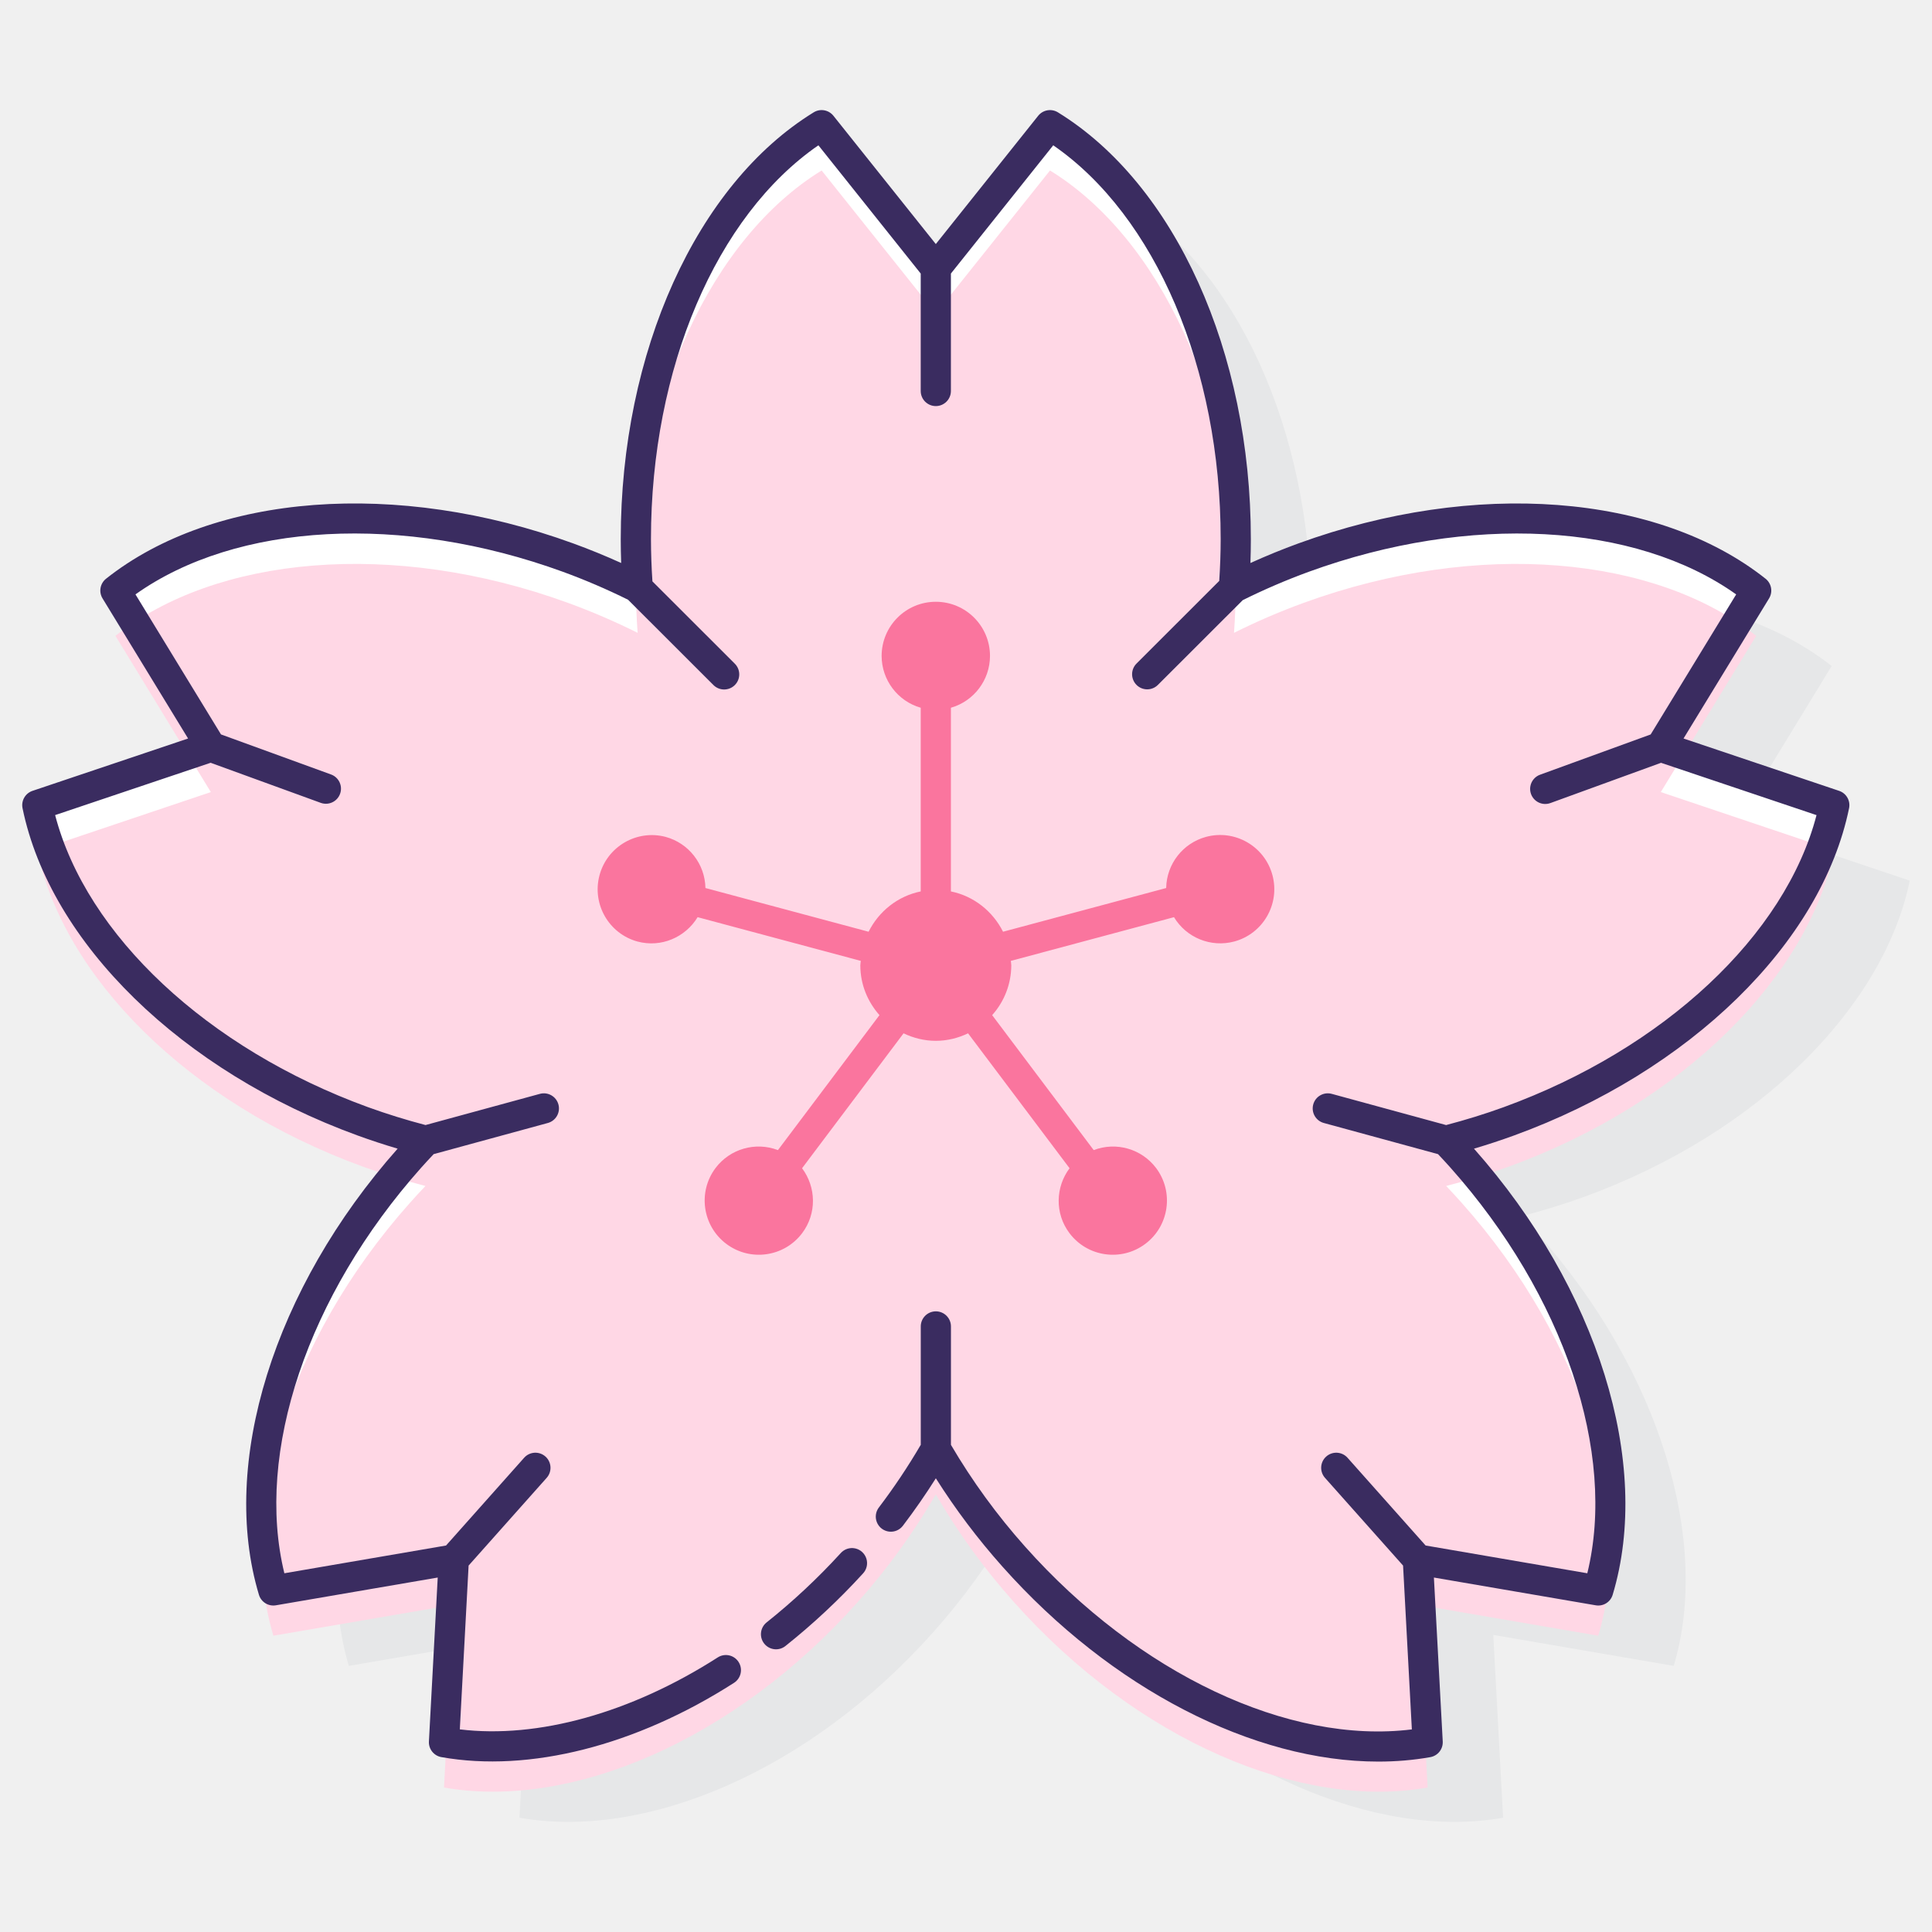
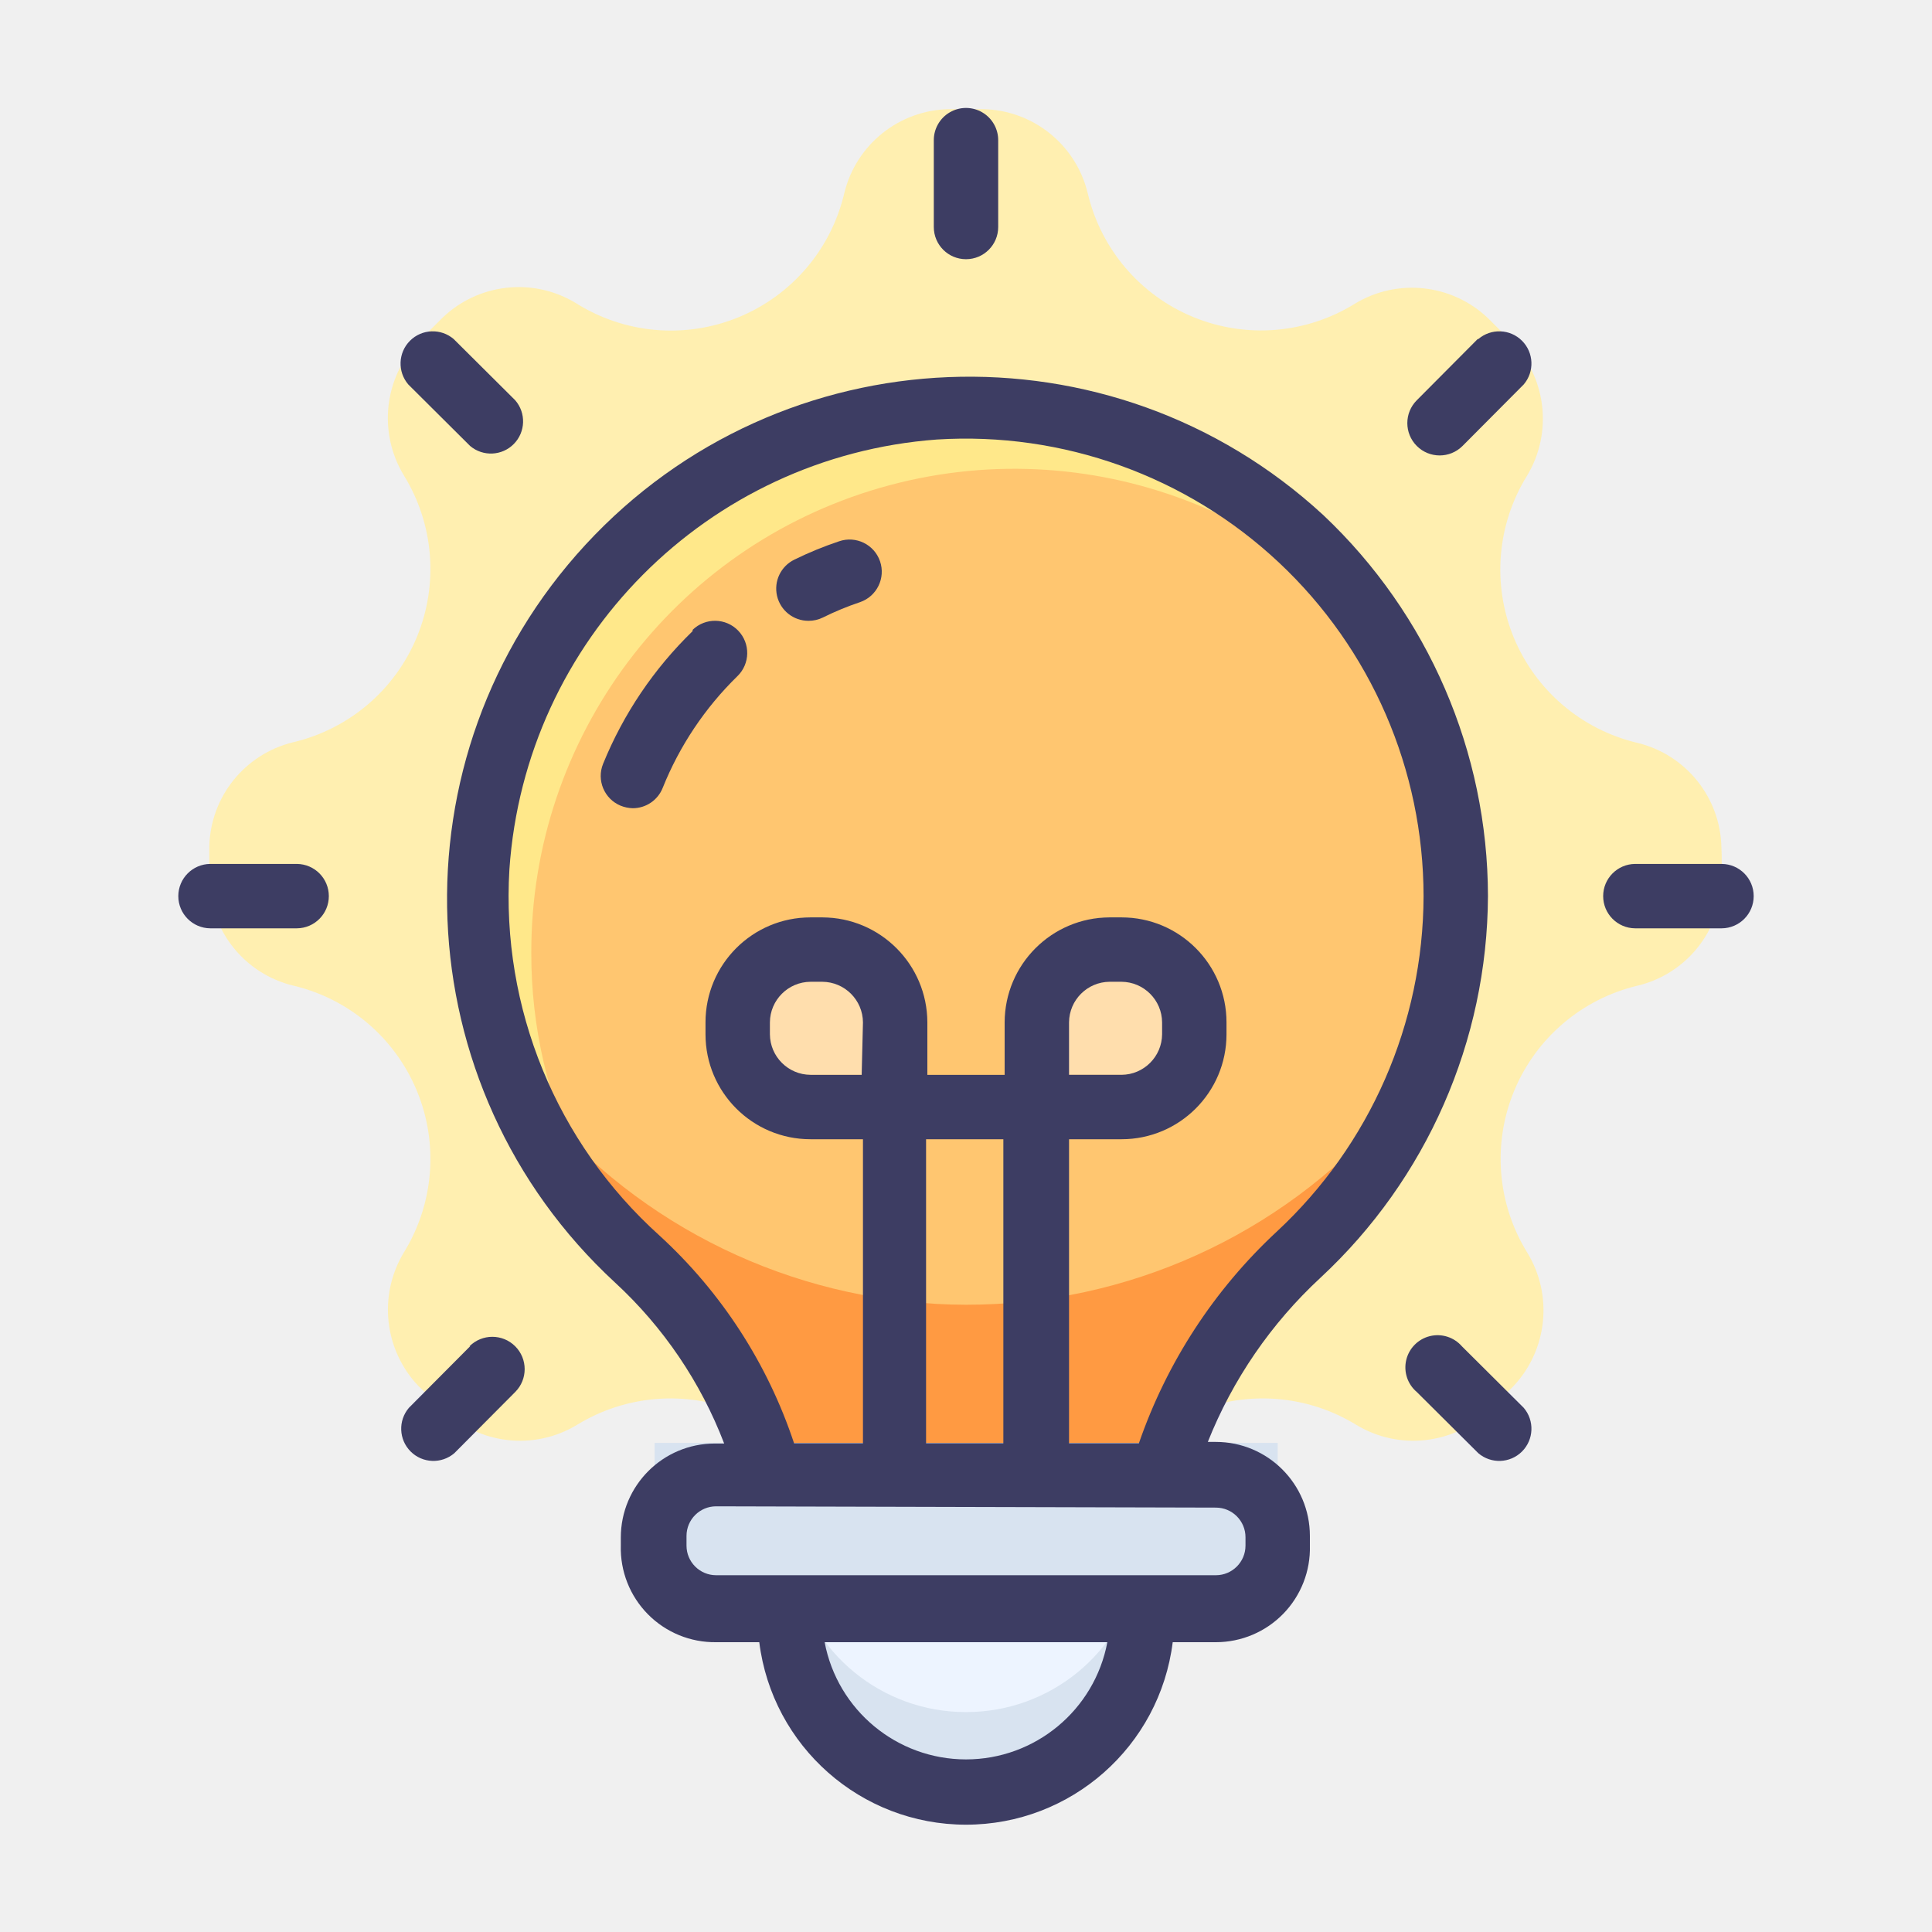
- <svg xmlns="http://www.w3.org/2000/svg" t="1681039071041" class="icon" viewBox="0 0 1024 1024" version="1.1" p-id="1273" width="200" height="200">
-   <path d="M1012.216 466.752l-91.96-30.936 50.56-82.808c-53.152-42.144-146.784-51.36-239.864-17.48a353.328 353.328 0 0 0-36.904 15.888c0.608-8.424 0.936-16.976 0.936-25.64 0-99.048-40.688-183.888-98.464-219.416L536 182.192l-60.52-75.832c-57.776 35.536-98.464 120.368-98.464 219.416 0 8.664 0.328 17.216 0.936 25.64a353.328 353.328 0 0 0-36.904-15.888c-93.08-33.88-186.712-24.664-239.864 17.48l50.56 82.808-91.96 30.936c13.632 66.448 79.432 133.696 172.512 167.576 11.088 4.032 22.176 7.44 33.208 10.264-2.8 2.936-5.56 5.936-8.288 9-65.848 73.992-91.856 164.416-72.312 229.368l95.624-16.416-5.2 96.88c66.784 11.864 153.576-24.456 219.424-98.456A346.672 346.672 0 0 0 536 808.04a346.336 346.336 0 0 0 41.248 56.928c65.848 73.992 152.64 110.32 219.424 98.456l-5.2-96.88 95.624 16.416c19.544-64.96-6.464-155.376-72.312-229.368a372.976 372.976 0 0 0-8.288-9 355.84 355.84 0 0 0 33.208-10.264c93.08-33.88 158.88-101.128 172.512-167.576z" fill="#E6E7E8" p-id="1274" />
-   <path d="M972.216 426.752l-91.96-30.936 50.56-82.808c-53.152-42.144-146.784-51.36-239.864-17.48a353.328 353.328 0 0 0-36.904 15.888c0.608-8.424 0.936-16.976 0.936-25.64 0-99.048-40.688-183.888-98.464-219.416L496 142.192l-60.52-75.832c-57.776 35.536-98.464 120.368-98.464 219.416 0 8.664 0.328 17.216 0.936 25.64a353.328 353.328 0 0 0-36.904-15.888c-93.08-33.88-186.712-24.664-239.864 17.48l50.56 82.808-91.96 30.936c13.632 66.448 79.432 133.696 172.512 167.576 11.088 4.032 22.176 7.44 33.208 10.264-2.8 2.936-5.56 5.936-8.288 9-65.848 73.992-91.856 164.416-72.312 229.368l95.624-16.416-5.2 96.88c66.784 11.864 153.576-24.456 219.424-98.456A346.672 346.672 0 0 0 496 768.04a346.336 346.336 0 0 0 41.248 56.928c65.848 73.992 152.64 110.32 219.424 98.456l-5.2-96.88 95.624 16.416c19.544-64.96-6.464-155.376-72.312-229.368a372.976 372.976 0 0 0-8.288-9 355.84 355.84 0 0 0 33.208-10.264c93.08-33.88 158.88-101.128 172.512-167.576z" fill="#FFFFFF" p-id="1275" />
-   <path d="M972.216 450.752l-91.96-30.936 50.56-82.808c-53.152-42.144-146.784-51.36-239.864-17.48a353.328 353.328 0 0 0-36.904 15.888c0.608-8.424 0.936-16.976 0.936-25.64 0-99.048-40.688-183.888-98.464-219.416L496 166.192l-60.52-75.832c-57.776 35.536-98.464 120.368-98.464 219.416 0 8.664 0.328 17.216 0.936 25.64a353.328 353.328 0 0 0-36.904-15.888c-93.08-33.88-186.712-24.664-239.864 17.48l50.56 82.808-91.96 30.936c13.632 66.448 79.432 133.696 172.512 167.576 11.088 4.032 22.176 7.44 33.208 10.264-2.8 2.936-5.56 5.936-8.288 9-65.848 73.992-91.856 164.416-72.312 229.368l95.624-16.416-5.2 96.88c66.784 11.864 153.576-24.456 219.424-98.456A346.672 346.672 0 0 0 496 792.04a346.336 346.336 0 0 0 41.248 56.928c65.848 73.992 152.64 110.32 219.424 98.456l-5.2-96.88 95.624 16.416c19.544-64.96-6.464-155.376-72.312-229.368a372.976 372.976 0 0 0-8.288-9 355.84 355.84 0 0 0 33.208-10.264c93.08-33.88 158.88-101.128 172.512-167.576z" fill="#FFD7E5" p-id="1276" />
-   <path d="M445.552 823.232a340.816 340.816 0 0 1-39.248 36.696 8 8 0 0 0 9.952 12.528 355.864 355.864 0 0 0 41.096-38.424 8 8 0 1 0-11.8-10.8z" fill="#3A2C60" p-id="1277" />
-   <path d="M974.768 419.168l-82.464-27.744 45.336-74.248a8 8 0 0 0-1.856-10.44c-57.152-45.312-154.328-52.664-247.568-18.728-8.52 3.104-17.04 6.584-25.464 10.4 0.152-4.24 0.224-8.464 0.224-12.632 0-99.224-40.144-188.024-102.272-226.24a8.024 8.024 0 0 0-10.448 1.832L496 129.36l-54.272-68a8.008 8.008 0 0 0-10.448-1.824c-62.128 38.208-102.272 127.008-102.272 226.232 0 4.16 0.08 8.376 0.224 12.632a357.12 357.12 0 0 0-25.456-10.392c-93.24-33.944-190.424-26.592-247.568 18.728a8 8 0 0 0-1.856 10.44l45.336 74.248-82.456 27.744a8 8 0 0 0-5.288 9.184C26.6 499.808 96.32 567.904 189.56 601.84c6.928 2.52 14.016 4.856 21.192 6.976-65.624 74.032-94.48 166.776-73.512 236.448a7.984 7.984 0 0 0 9.016 5.576L232 836.128l-4.664 86.872a8 8 0 0 0 6.592 8.304c46.632 8.304 103.168-6.064 155.12-39.368a7.992 7.992 0 0 0 2.416-11.048 7.976 7.976 0 0 0-11.048-2.416c-45.992 29.472-95.384 43.16-136.704 38.128l4.656-86.816 41.384-46.496a8 8 0 0 0-11.952-10.64l-41.384 46.504-85.696 14.712c-15.624-63.848 12.296-147.312 72.488-214.936 2.184-2.456 4.408-4.84 6.64-7.216l60.512-16.504a8 8 0 0 0-4.208-15.44l-60.608 16.528a350.48 350.48 0 0 1-30.504-9.48C109.96 555.84 45.776 495.632 29.224 432.016l82.416-27.728 58.496 21.288a8 8 0 0 0 5.472-15.032l-58.48-21.288-45.328-74.216c53.568-38.096 141.432-42.96 226.52-11.992a345.72 345.72 0 0 1 34.56 14.824l45.344 45.304a8.008 8.008 0 0 0 11.32-11.328l-43.744-43.704a348.424 348.424 0 0 1-0.776-22.376c0-90.528 34.624-171.44 88.744-208.752L488 144.992v62.24a8 8 0 0 0 16 0v-62.248l54.24-67.968c54.12 37.32 88.744 118.216 88.744 208.752 0 7.264-0.28 14.688-0.76 22.12l-43.84 43.808a8 8 0 1 0 11.32 11.328l44.976-44.936a346.04 346.04 0 0 1 35.016-15.04c85.072-30.96 172.944-26.096 226.512 12l-45.32 74.224-58.48 21.288a8 8 0 1 0 5.472 15.032l58.496-21.288 82.416 27.728c-16.552 63.616-80.736 123.824-165.808 154.792-9.896 3.6-20.16 6.76-30.512 9.48l-60.608-16.536a8 8 0 0 0-4.208 15.44l60.528 16.512c2.232 2.368 4.456 4.752 6.632 7.208 60.184 67.632 88.112 151.088 72.488 214.936l-85.696-14.712-41.384-46.504a8 8 0 0 0-11.952 10.64l41.384 46.496 4.656 86.832c-65.208 8.096-144.88-29.312-205.064-96.952a338.216 338.216 0 0 1-39.224-53.864V703.04a8 8 0 0 0-16 0v62.736a332.024 332.024 0 0 1-22.12 33.104 8 8 0 1 0 12.736 9.68 355.04 355.04 0 0 0 17.376-25.032 358.056 358.056 0 0 0 35.272 46.776c57.76 64.912 133.192 103.384 199.28 103.376 9.384 0 18.592-0.776 27.52-2.36a8 8 0 0 0 6.592-8.304L760 836.128l85.736 14.712a7.96 7.96 0 0 0 9.016-5.576c20.968-69.672-7.888-162.408-73.512-236.448a362.76 362.76 0 0 0 21.192-6.976c93.24-33.944 162.96-102.032 177.616-173.488a7.984 7.984 0 0 0-5.28-9.184z" fill="#3A2C60" p-id="1278" />
-   <path d="M674.424 463.856a28.72 28.72 0 0 0-35.176-20.304 28.624 28.624 0 0 0-21.152 27.12L531.632 493.84c-5.424-10.8-15.448-18.896-27.632-21.368V375.12a28.624 28.624 0 0 0 20.72-27.448 28.72 28.72 0 1 0-57.44 0A28.624 28.624 0 0 0 488 375.12v97.352c-12.184 2.472-22.208 10.56-27.632 21.368l-86.472-23.168a28.632 28.632 0 0 0-21.152-27.12 28.72 28.72 0 0 0-14.872 55.48c12.624 3.384 25.424-2.28 31.88-12.912l86.48 23.168c-0.048 0.8-0.24 1.56-0.24 2.376 0 10.16 3.904 19.32 10.144 26.376l-53.816 71.536a28.64 28.64 0 0 0-33.056 9.48 28.72 28.72 0 1 0 45.904 34.528c7.856-10.44 7.392-24.432-0.056-34.392l53.792-71.504c5.2 2.472 10.952 3.968 17.096 3.968s11.896-1.496 17.096-3.968l53.792 71.504c-7.448 9.96-7.912 23.952-0.056 34.392a28.72 28.72 0 0 0 45.904-34.528 28.64 28.64 0 0 0-33.056-9.48l-53.816-71.536A39.68 39.68 0 0 0 536 511.664c0-0.816-0.192-1.576-0.24-2.376l86.48-23.168a28.64 28.64 0 0 0 31.88 12.912 28.72 28.72 0 0 0 20.304-35.176z" fill="#FA759E" p-id="1279" />
+ <svg xmlns="http://www.w3.org/2000/svg" t="1748643522962" class="icon" viewBox="0 0 1024 1024" version="1.1" p-id="790" width="200" height="200">
+   <path d="M912.555 457.899v9.045a58.197 58.197 0 0 1-44.544 55.467 94.379 94.379 0 0 0-58.539 141.483 58.709 58.709 0 0 1-7.339 70.827l-12.629 12.629a58.368 58.368 0 0 1-70.656 7.851 94.72 94.72 0 0 0-141.653 58.539 58.197 58.197 0 0 1-55.467 44.544h-18.773a58.197 58.197 0 0 1-55.467-44.544 94.72 94.72 0 0 0-141.653-58.539 58.368 58.368 0 0 1-70.656-7.851l-13.312-12.629a58.709 58.709 0 0 1-7.851-70.827 94.379 94.379 0 0 0-58.539-141.483 58.197 58.197 0 0 1-44.544-55.467v-9.045-9.045a58.197 58.197 0 0 1 44.544-55.467 94.379 94.379 0 0 0 58.539-141.483 58.539 58.539 0 0 1 7.851-70.827l12.629-12.629a58.368 58.368 0 0 1 70.656-7.851A94.379 94.379 0 0 0 447.488 102.4a58.197 58.197 0 0 1 55.467-44.544h18.091A58.197 58.197 0 0 1 576.512 102.4a94.379 94.379 0 0 0 141.653 58.539 58.368 58.368 0 0 1 70.656 7.851l12.629 12.629a58.539 58.539 0 0 1 7.851 70.827 94.379 94.379 0 0 0 58.539 141.483 58.197 58.197 0 0 1 44.544 55.467c0.171 2.731 0.171 5.632 0.171 8.704z" fill="#FFEFB0" p-id="791" />
+   <path d="M771.584 457.899c0-148.821-125.269-249.685-276.139-240.299-129.707 8.021-235.008 95.061-242.517 224.768a258.731 258.731 0 0 0 85.333 208.043A249.344 249.344 0 0 1 418.645 836.267h186.709a256 256 0 0 1 82.944-187.733 258.901 258.901 0 0 0 83.285-190.635z" fill="#FFC670" p-id="792" />
+   <path d="M281.6 505.344a256 256 0 0 1 473.088-136.533C715.776 270.848 614.4 210.261 494.933 217.6c-129.707 8.021-235.008 95.061-242.517 224.768A257.707 257.707 0 0 0 307.2 616.96a254.805 254.805 0 0 1-25.6-111.616z" fill="#FFE88A" p-id="793" />
+   <path d="M512 691.541a296.619 296.619 0 0 1-221.867-100.352 261.973 261.973 0 0 0 48.469 59.221A249.344 249.344 0 0 1 418.645 836.267h186.709a256 256 0 0 1 82.944-187.733 260.949 260.949 0 0 0 46.421-57.685A296.107 296.107 0 0 1 512 691.541z" fill="#FF9A42" p-id="794" />
+   <path d="M597.333 812.032a91.989 91.989 0 0 1 8.533 38.741 93.355 93.355 0 1 1-186.709 0 91.989 91.989 0 0 1 8.533-38.741z" fill="#EDF4FF" p-id="795" />
+   <path d="M512 907.435a93.184 93.184 0 0 1-91.477-74.752 91.648 91.648 0 0 0-1.877 18.091 93.355 93.355 0 1 0 186.709 0 91.648 91.648 0 0 0-1.877-18.091A93.184 93.184 0 0 1 512 907.435z" fill="#D8E3F0" p-id="796" />
+   <path d="M677.205 835.584l-330.24 0 0-70.827 330.24 0 0 70.827Z" fill="#D8E3F0" p-id="797" />
+   <path d="M594.261 569.685h-44.885v-44.885a38.571 38.571 0 0 1 38.571-38.571h6.144a38.571 38.571 0 0 1 38.571 38.571v6.144a38.571 38.571 0 0 1-38.4 38.741zM429.568 486.229h6.144a38.571 38.571 0 0 1 38.571 38.571v44.885h-44.715a38.571 38.571 0 0 1-38.571-38.571v-6.144a38.571 38.571 0 0 1 38.571-38.741z" fill="#FFDEAD" p-id="798" />
+   <path d="M788.651 474.965A278.187 278.187 0 0 0 701.44 273.067a276.48 276.48 0 1 0-375.467 406.699 225.792 225.792 0 0 1 57.856 85.333h-4.949a49.835 49.835 0 0 0-49.835 49.835V819.2a49.835 49.835 0 0 0 50.517 51.2h22.869a110.421 110.421 0 0 0 219.136 0h22.869a49.835 49.835 0 0 0 49.835-51.2v-5.12a49.835 49.835 0 0 0-49.835-49.835h-4.267a238.933 238.933 0 0 1 59.733-87.04 277.675 277.675 0 0 0 88.747-202.24zM512 932.523A76.288 76.288 0 0 1 437.077 870.4h149.845A76.288 76.288 0 0 1 512 932.523z m132.437-133.461a15.701 15.701 0 0 1 15.701 15.701V819.2a15.701 15.701 0 0 1-15.701 15.701H379.563a15.701 15.701 0 0 1-15.701-15.701v-5.12a15.701 15.701 0 0 1 15.701-15.701z m-187.733-229.376h-27.136a21.675 21.675 0 0 1-21.504-21.504v-6.315a21.675 21.675 0 0 1 21.504-21.504h6.315a21.675 21.675 0 0 1 21.504 21.504z m34.133 195.243v-161.109h40.96v161.109z m112.128 0H566.613v-161.109h27.819a55.637 55.637 0 0 0 55.637-55.637v-6.315a55.637 55.637 0 0 0-55.637-55.637h-6.315a55.808 55.808 0 0 0-55.637 55.637v27.819h-40.96v-27.819a55.808 55.808 0 0 0-55.637-55.637h-6.315a55.637 55.637 0 0 0-55.637 55.637v6.315a55.637 55.637 0 0 0 55.637 55.637h27.819v161.109h-36.523a260.608 260.608 0 0 0-71.339-110.08A241.493 241.493 0 0 1 269.995 460.8a245.248 245.248 0 0 1 226.475-227.84 242.688 242.688 0 0 1 258.048 242.005 243.541 243.541 0 0 1-77.824 177.835 275.968 275.968 0 0 0-73.045 112.128zM566.613 569.685v-27.819a21.675 21.675 0 0 1 21.504-21.504h6.315a21.675 21.675 0 0 1 21.504 21.504v6.315a21.675 21.675 0 0 1-21.504 21.504z" fill="#3D3D63" p-id="799" />
+   <path d="M367.104 334.507a206.507 206.507 0 0 0-47.445 70.315 17.067 17.067 0 0 0 9.216 22.187 18.432 18.432 0 0 0 6.485 1.365 17.067 17.067 0 0 0 15.872-10.752A172.544 172.544 0 0 1 390.827 358.4a17.067 17.067 0 0 0-23.723-24.576zM444.757 286.891a192.171 192.171 0 0 0-23.723 9.728 17.067 17.067 0 0 0 7.509 32.427 17.067 17.067 0 0 0 7.509-1.707 155.648 155.648 0 0 1 19.797-8.192 17.067 17.067 0 0 0 10.581-21.675 17.067 17.067 0 0 0-21.675-10.581zM512 137.387a17.067 17.067 0 0 0 17.067-17.067V74.411a17.067 17.067 0 1 0-34.133 0v45.909a17.067 17.067 0 0 0 17.067 17.067zM249.173 236.373a17.067 17.067 0 0 0 23.893-24.235l-32.597-32.427a17.067 17.067 0 0 0-24.064 24.064zM157.355 457.899H111.445a17.067 17.067 0 0 0 0 34.133h45.909a17.067 17.067 0 0 0 0-34.133zM249.173 713.557l-32.427 32.597a17.067 17.067 0 0 0 24.064 24.064l32.256-32.427a17.067 17.067 0 1 0-24.235-24.235zM774.827 713.557a17.067 17.067 0 1 0-23.893 24.235l32.597 32.427a17.067 17.067 0 0 0 24.064-24.064zM912.555 457.899h-45.909a17.067 17.067 0 0 0 0 34.133h45.909a17.067 17.067 0 0 0 0-34.133zM783.189 179.712L750.933 212.139a17.067 17.067 0 1 0 24.235 24.235l32.427-32.597a17.067 17.067 0 0 0-24.064-24.064z" fill="#3D3D63" p-id="800" />
</svg>
